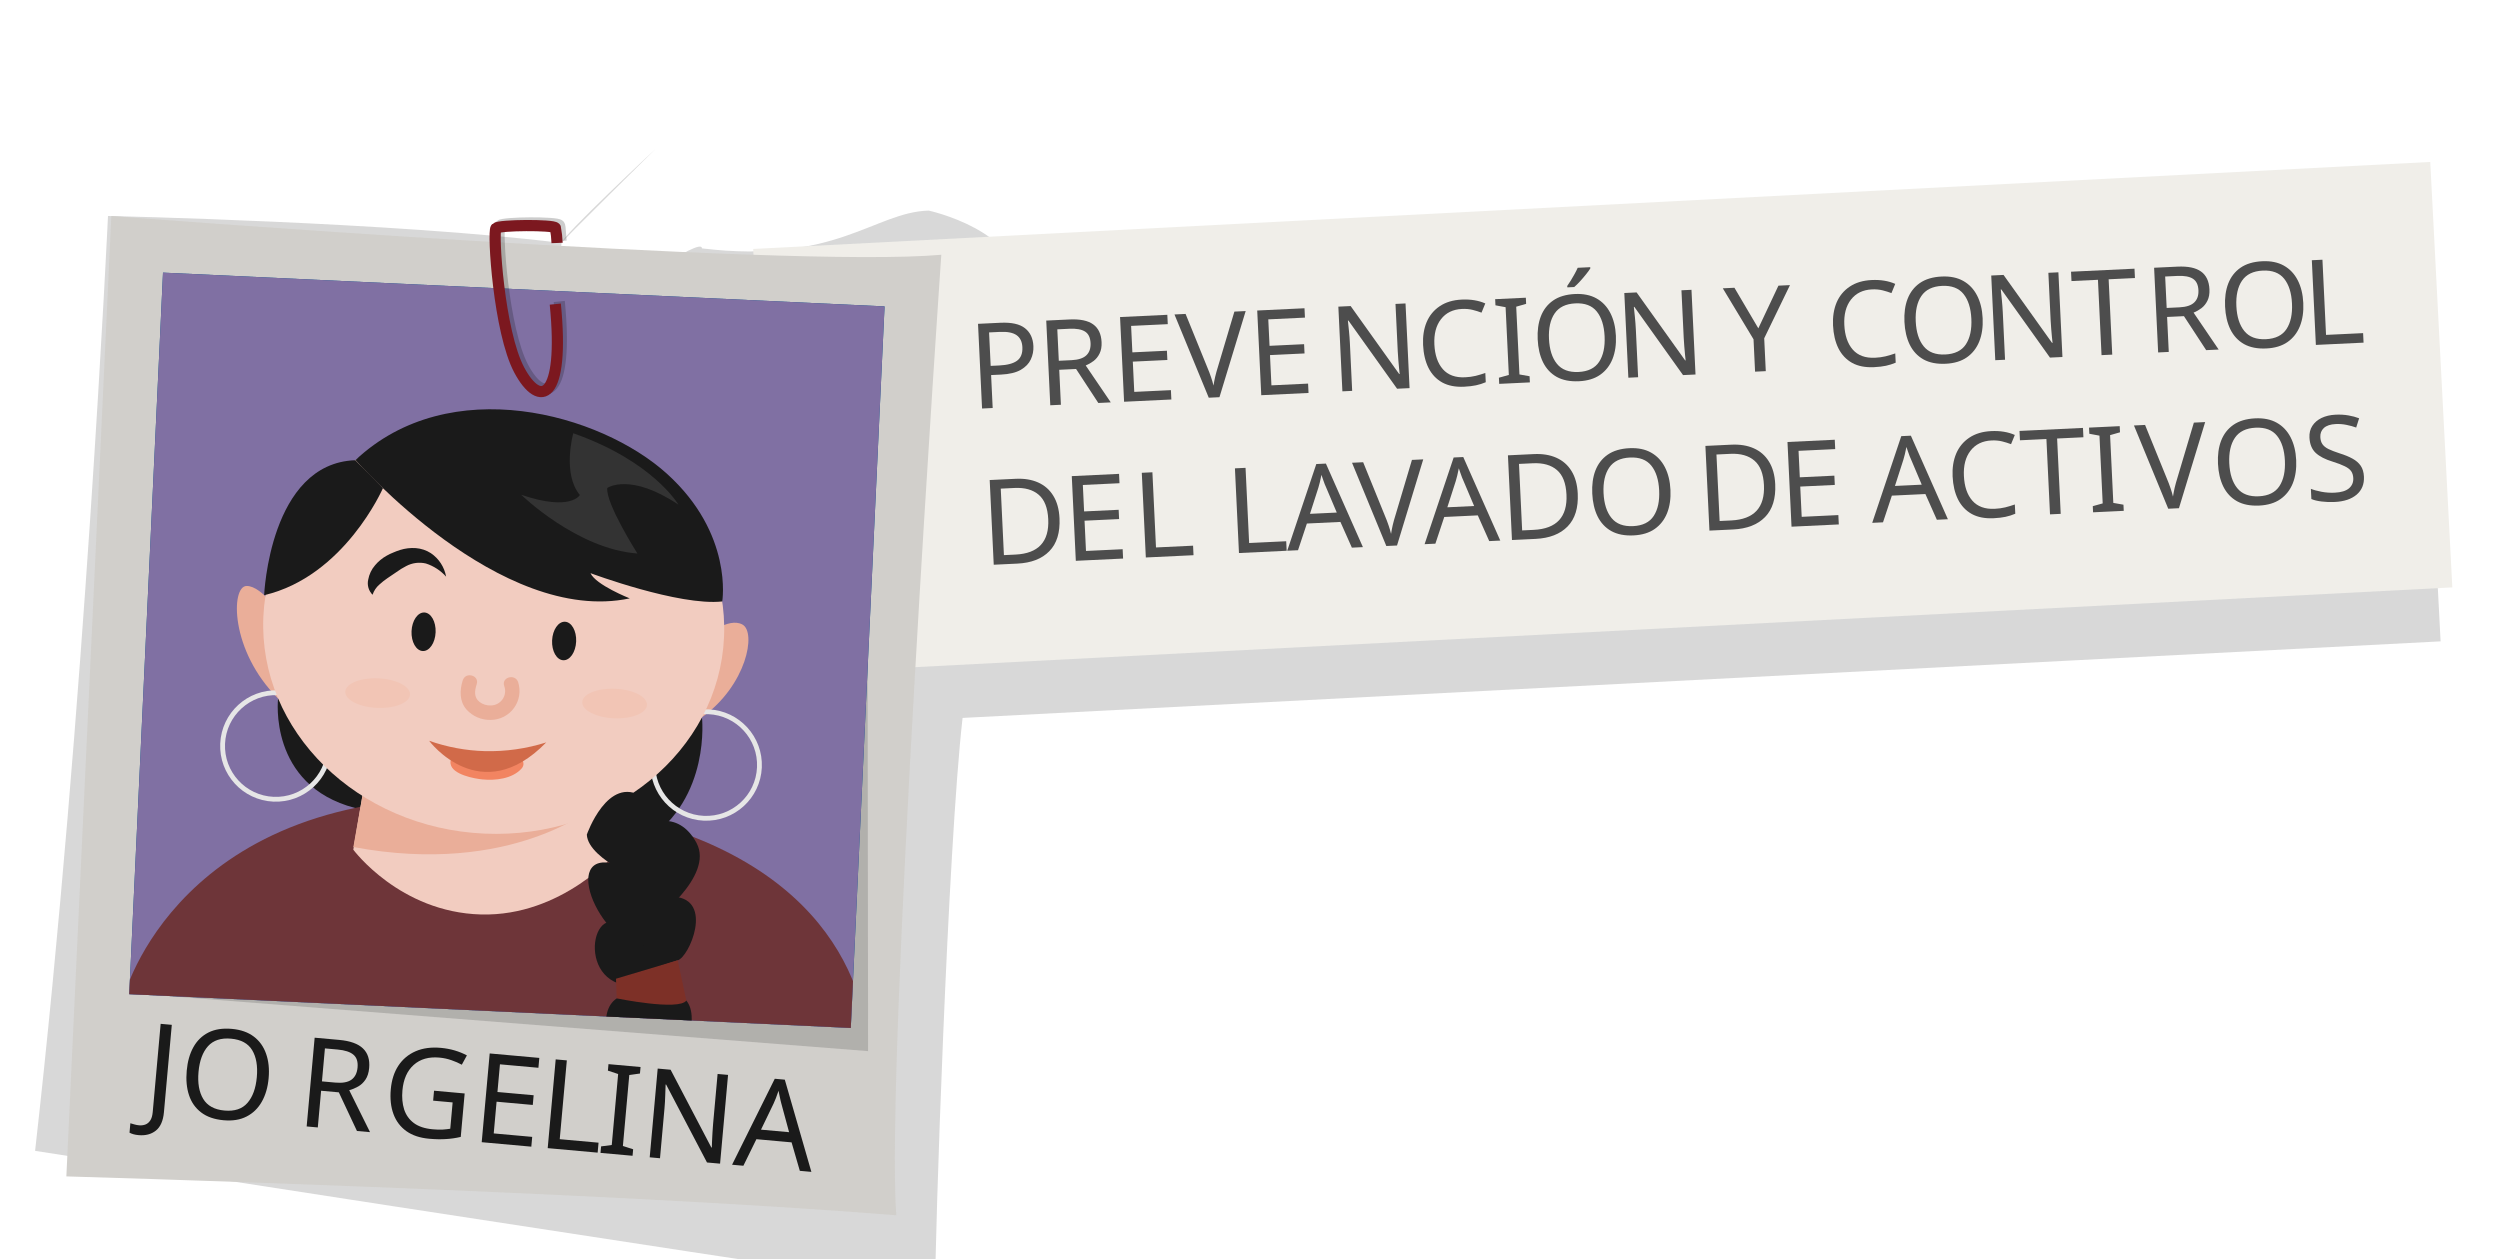
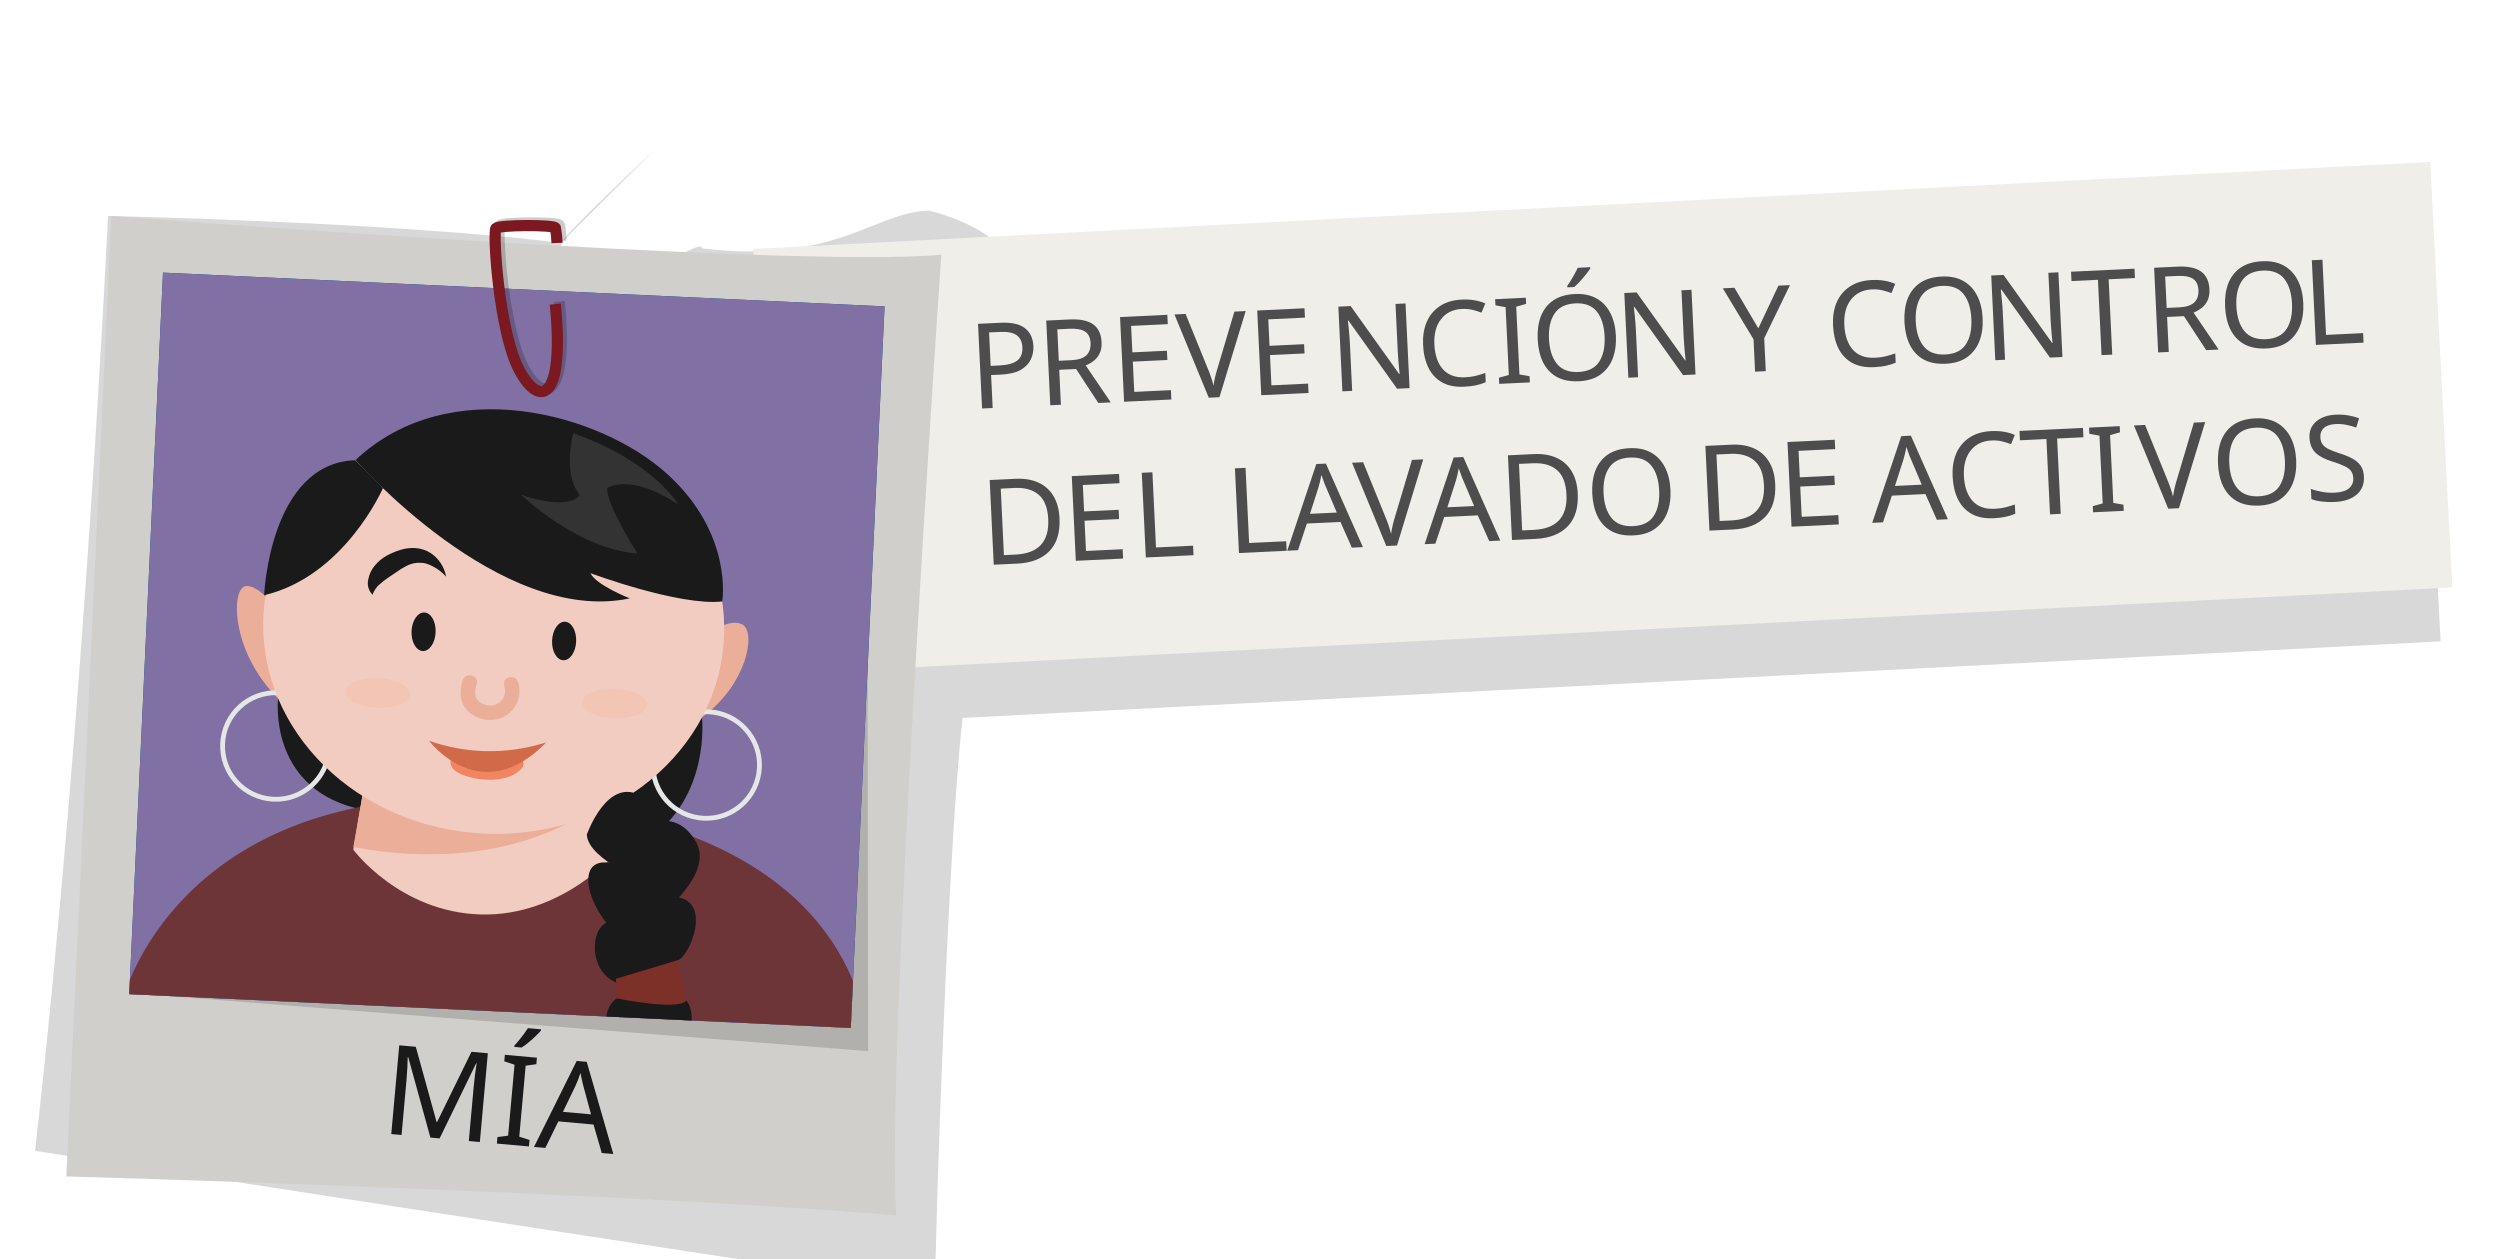
<svg xmlns="http://www.w3.org/2000/svg" viewBox="0 0 463 233">
  <defs>
    <style>.cls-1,.cls-27,.cls-28,.cls-34{fill:none;}.cls-2{isolation:isolate;}.cls-3{clip-path:url(#clip-path);}.cls-4{fill:#523a29;}.cls-5{fill:#543928;}.cls-6{clip-path:url(#clip-path-2);}.cls-7{opacity:0.09;mix-blend-mode:multiply;}.cls-8{fill:#c7b316;}.cls-9{fill:#535353;opacity:0.23;}.cls-10{fill:#f0eee9;}.cls-11{font-size:22px;fill:#4d4d4d;font-family:ZillaSlab-Medium, Zilla Slab;}.cls-12{letter-spacing:-0.01em;}.cls-13{letter-spacing:-0.01em;}.cls-14{letter-spacing:-0.01em;}.cls-15{letter-spacing:-0.03em;}.cls-16{letter-spacing:-0.03em;}.cls-17{letter-spacing:-0.01em;}.cls-18{letter-spacing:-0.02em;}.cls-19{letter-spacing:-0.08em;}.cls-20{letter-spacing:-0.08em;}.cls-21{letter-spacing:-0.03em;}.cls-22{letter-spacing:-0.03em;}.cls-23{fill:#d1cfcb;}.cls-24,.cls-39{fill:#333;}.cls-24,.cls-27{opacity:0.2;}.cls-25{fill:#005187;}.cls-26{fill:#8070a3;}.cls-27{stroke:#000;}.cls-27,.cls-28,.cls-34{stroke-miterlimit:10;}.cls-27,.cls-28{stroke-width:2.07px;}.cls-28{stroke:#7c181f;}.cls-29{clip-path:url(#clip-path-3);}.cls-30,.cls-40{fill:#1a1a1a;}.cls-31{fill:#6e3539;}.cls-32{fill:#f2ccc0;}.cls-33{fill:#eaae99;}.cls-34{stroke:#e6e6e6;stroke-width:0.89px;}.cls-35{fill:#7d3027;}.cls-36{fill:#f28461;}.cls-37{fill:#d16a49;}.cls-38{fill:#f2c5b5;}.cls-40{font-size:23.01px;font-family:KaushanScript-Regular, Kaushan Script;}.cls-41{letter-spacing:-0.01em;}.cls-42{letter-spacing:-0.02em;}.cls-43{letter-spacing:0em;}</style>
    <clipPath id="clip-path">
      <rect class="cls-1" x="-104.56" y="477.96" width="1388.87" height="780.86" />
    </clipPath>
    <clipPath id="clip-path-2">
      <path class="cls-1" d="M1129.12,1213.61l-19-694c-219,13.94-542.11,14-545,14v-.31L47.47,519.4,19.78,539.15l-1.19,151L44.82,705l-7.41,499.52c141-6.49,522.71,14.09,522.71,14.09v-.54C567,1217.79,845.67,1206.7,1129.12,1213.61Z" />
    </clipPath>
    <clipPath id="clip-path-3">
      <rect class="cls-1" x="26.99" y="53.55" width="133.78" height="133.78" transform="translate(-30.82 208.58) rotate(-87.32)" />
    </clipPath>
  </defs>
  <g class="cls-2">
    <g id="fondo_05a">
      <g class="cls-3">
        <path class="cls-4" d="M139.32,69.86c-.12,4.1.39,8.28-.84,12.23h-1.31L137,69.86Z" />
        <path class="cls-4" d="M237.71,69.86,235.31,73,233,69.86Z" />
        <path class="cls-4" d="M390,69.86l-1.63,5.65c-2.48-1.68-.06-3.95-.71-5.65Z" />
        <path class="cls-4" d="M235.74,75.6c.74,2.86,2,5.71,2.08,8.59a53.82,53.82,0,0,1-1.48,11.45c-1,4.84.69,13,3.68,15.84-1.3,1-3.38,1.81-3.69,3.12-.48,2.09.25,4.54.41,6.84.11,1.62.58,3.49,0,4.81-1,2.4-1.44,4.19.22,6.59s-.59,4.09-2.07,7.06c-1.4-6-2-10.38-1.24-15.62.95-6.51-.12-13.39-.35-20.11-.05-1.51-.56-3.09-.3-4.5A40.41,40.41,0,0,0,232.57,82C231.73,78.72,233,76.79,235.74,75.6Z" />
        <path class="cls-4" d="M251.1,99.43c1.28,1,2.14,1.29,2.14,1.63.07,12.58.06,25.15-1,38-.47-.85-1.31-1.69-1.35-2.57-.18-3.85-.06-7.71-.17-11.56s.32-7.95-.7-11.48C248.65,108.59,250.31,104.64,251.1,99.43Z" />
        <path class="cls-4" d="M361.53,137.94c2.09,6,2.33,25.29.5,40.16-4.68-5.89-1.35-13.05-2.18-19.56-.86-6.7.21-13.72.43-20.59Z" />
        <path class="cls-4" d="M224.44,249.63c-2.28-3.09-.63-7.06-1.45-10.29a23.92,23.92,0,0,1-.52-10c.48-3.32-1.83-7.12,1.53-10.6,1.28,1.78,2.59,3.46,2.4,6-.44,5.77-1.14,11.51-1.41,17.29-.11,2.42.6,4.88.93,7.32Z" />
        <path class="cls-4" d="M373.57,149.93c-4.75-11.41-1.6-22.19-2.21-33.45,2.45,1.62,3.44,3.26,3.39,6-.17,8.17-.2,16.34-.33,24.52A17.35,17.35,0,0,1,373.57,149.93Z" />
        <path class="cls-4" d="M221.77,139.17c.9,2.24,1.57,3.16,1.6,4.1.19,5.94.21,11.88.35,17.81.06,2.54-1.12,2.89-2.91,2.6-1.39-6,.4-12.13-1.59-18C218.77,144.39,220.57,142.08,221.77,139.17Z" />
        <path class="cls-4" d="M389.92,78.39c-2,10.9.94,21.7.25,32.58l-1.26.19a73.34,73.34,0,0,1-1.36-8.53c-.34-7.32-.47-14.67-.5-22,0-.88,1.14-1.76,1.76-2.64Z" />
        <path class="cls-4" d="M223.27,137.4l-4.37-6.07,2.88-13.5C224.87,121.28,224.87,121.28,223.27,137.4Z" />
        <path class="cls-4" d="M374.76,205.69V226.3c-3.47-4.13-1-8.32-2.63-11.25-2.05-3.72.21-6.43.86-9.54Z" />
        <path class="cls-4" d="M381.35,100.48c3.18,3.53,3.75,13.54,1,17.88C380.16,112.16,380.06,110.45,381.35,100.48Z" />
        <path class="cls-4" d="M347.66,106c0,3.33-.85,7.08.22,9.89,1.29,3.39.32,5.65-.88,8.85-2.85-2.76-2-6.55-2.27-9.55s.92-6.23,1.48-9.36Z" />
        <path class="cls-4" d="M147.49,96.6c2.63,3.15,2.74,12.06.89,18.94C145.35,109.28,148.1,102.84,147.49,96.6Z" />
        <path class="cls-4" d="M72.72,150.22c3,5.21,1.54,9.54,2.14,13.69l-1.38.47-4.26-8.25Z" />
        <path class="cls-4" d="M234.39,150.13c3.25,5.79,2.87,11.76,1.95,18.07-.82-.33-1.49-.38-1.79-.78a4.21,4.21,0,0,1-1-2.31C233.77,160.11,234.1,155.12,234.39,150.13Z" />
        <path class="cls-4" d="M29.19,141.11l-4.37,3.69V130.39l1.11-.27Z" />
        <path class="cls-4" d="M139.44,109c-2.92-4.8-3.44-14.44-1.56-24.58.39,3.43.77,5.72.9,8C139.06,97.65,139.2,102.85,139.44,109Z" />
        <path class="cls-4" d="M223.27,169.24c-1.07,5,3,10.85-3.34,16.09l1.86-16.26Z" />
        <path class="cls-4" d="M450.13,108.18V93.56C452.57,97.73,452.77,100.17,450.13,108.18Z" />
        <path class="cls-4" d="M71.59,174.12c3.32,4.07,3.06,8.79,1.63,13.71C71.6,183.5,71.67,178.8,71.59,174.12Z" />
        <path class="cls-4" d="M390.17,134.32c1.85,4.12-.18,7.44-1.51,11.37C386.54,140.54,387.23,136.17,390.17,134.32Z" />
        <path class="cls-4" d="M383.78,240.49l-2.26-.47V227.09C383.77,228.74,383.77,228.74,383.78,240.49Z" />
        <path class="cls-4" d="M362.2,123.6a12.65,12.65,0,0,1-1.84-.55c.44-4.27-2-8.72.66-13.2,2.33,2,.66,4.42.84,6.48C362.06,118.64,362.08,121,362.2,123.6Z" />
        <path class="cls-4" d="M381.33,143.76V129.38l1.22,0C383.73,133.78,383.74,138.1,381.33,143.76Z" />
        <path class="cls-4" d="M223.52,96.26l-3.89-3.66,3-6C226.13,89.21,223.41,92.44,223.52,96.26Z" />
        <path class="cls-4" d="M182.67,158c3,3.08,2.05,6.46.42,9.93Z" />
        <path class="cls-4" d="M264.52,222.23v9.71C260.86,225.45,260.84,224.6,264.52,222.23Z" />
        <path class="cls-4" d="M137,126.64l.38-9.74C139.94,120.41,140.11,123.55,137,126.64Z" />
        <path class="cls-4" d="M223.42,71.65l.88,7.1-5.21-1.52C218.19,73.53,221.33,73.62,223.42,71.65Z" />
        <path class="cls-4" d="M258,82.48a24.6,24.6,0,0,1-.92-4.75c0-.71,1.07-1.44,1.66-2.16.59.69,1.7,1.41,1.67,2.05a26.78,26.78,0,0,1-1.11,4.83Z" />
        <path class="cls-4" d="M182.35,137l.65-9.76,1.11.08V137Z" />
        <path class="cls-4" d="M259.43,96.11c-1.72-2.84-3.82-4.69-2.14-8.78C257.81,90.5,261.65,91.61,259.43,96.11Z" />
        <path class="cls-4" d="M59.75,92.79l-.93-11.7C61,84.36,61.11,85.32,59.75,92.79Z" />
        <path class="cls-4" d="M137.64,151.72l-.36-9.26,1.26-.06v9.25Z" />
        <path class="cls-4" d="M282.64,223.62c4.36,1.1,2.06,4.14,2.92,7.48l-3.16-1.65c.49-.4,1.44-.9,1.4-1.19A46.23,46.23,0,0,0,282.64,223.62Z" />
        <path class="cls-4" d="M236.7,193.12l.59,7.13C233.94,198,233.94,198,236.7,193.12Z" />
        <path class="cls-4" d="M371.66,90.52l-1-6.09,1.66-.36.89,6.16Z" />
        <path class="cls-4" d="M25.25,202c2.37,2,2.85,4,1.16,6.74C24.69,206.7,23.95,204.83,25.25,202Z" />
        <path class="cls-4" d="M347.94,149.13l-.47-11.27C349.47,141.56,349.55,142.41,347.94,149.13Z" />
        <path class="cls-4" d="M444.83,81.06C442.37,78,441.36,76,443.31,73,445.76,75.1,444.31,77.56,444.83,81.06Z" />
        <path class="cls-4" d="M74.05,78l-5.38-2.61.14-1h5.24Z" />
        <path class="cls-4" d="M26.46,166.48c2.14,2.72.47,4.65-.68,7.7C23.56,170.68,26.3,168.69,26.46,166.48Z" />
        <path class="cls-4" d="M381.86,89.41c-3.81-1.28-2.24-3.24-1.89-5.1l1.21-.19Z" />
        <path class="cls-4" d="M389.3,213.3l-3-4.74,3.91,1.25Z" />
        <path class="cls-4" d="M74.25,203.9c.93,2,.55,3.47-1,4.47-.16.1-.76-.35-.92-.69C71.2,205.33,72.79,204.76,74.25,203.9Z" />
        <path class="cls-4" d="M373.54,193.42c.9,2.51,1.72,5-2.62,5.49Z" />
        <path class="cls-4" d="M223.11,114.12l-1.5-7.24C224.51,108.4,223.65,110.58,223.11,114.12Z" />
        <path class="cls-4" d="M328.61,162.14l-4.21-2.73c.28-.67.39-1.28.56-1.3C327.09,157.82,329.34,157.46,328.61,162.14Z" />
        <path class="cls-4" d="M25.74,155.06v-6.91C26.45,150.16,29.21,151.92,25.74,155.06Z" />
        <path class="cls-4" d="M363.18,187.61c-3-2.4-2.82-4.27-.81-6.47Z" />
        <path class="cls-4" d="M456.85,136.77v-8.59H458v8.54Z" />
        <path class="cls-4" d="M355.74,73.91c3.81,2.13,1.48,5,2.18,7Z" />
        <path class="cls-4" d="M220.13,207.48l5.09,2.81-4.67,2.09Z" />
        <path class="cls-4" d="M182.87,118.17l-1.6-6.64C184.65,113.69,183.88,115.9,182.87,118.17Z" />
        <path class="cls-4" d="M69.53,95.74c-1.57-1.69-2.57-3.49,0-4.66Z" />
        <path class="cls-4" d="M71.78,83.26c-3.44-.61-3.44-.61-3.8-4.73Z" />
        <path class="cls-4" d="M373.47,226.39l1.42,4.46c-.62.15-1,.38-1.14.26C372.65,230.07,371.1,229.12,373.47,226.39Z" />
        <path class="cls-4" d="M395.69,176.62V182C394.63,180.28,393.23,178.67,395.69,176.62Z" />
        <path class="cls-4" d="M389.27,201.32l-.44,4.75c-3.16-2-.94-3.59-1-5.17Z" />
        <path class="cls-4" d="M401.24,132.95v4.16l-1,.07-.26-4.07Z" />
        <path class="cls-4" d="M267,103.9l.28-5.26H268l.69,5.09Z" />
        <path class="cls-4" d="M389.37,146.91l.37,4.31-1.51.16-.38-4.31Z" />
        <path class="cls-4" d="M328.86,148.61l-1.49,1.48a5.63,5.63,0,0,1-1.07-1.66c-.07-.3.72-1.24.89-1.17A7.22,7.22,0,0,1,328.86,148.61Z" />
        <path class="cls-4" d="M451.46,146.26l-.66-3.91.75-.41c.47.65,1.18,1.22,1.35,2a6.69,6.69,0,0,1-.36,2.38Z" />
        <path class="cls-4" d="M394.19,171.3l.55-4.62,1,.09-.27,4.65Z" />
        <path class="cls-4" d="M374.21,161.65l-2,3.63C372,162.37,372,162.37,374.21,161.65Z" />
        <path class="cls-4" d="M267.77,143l1.47,3.58-1.13.53-1.07-3.8Z" />
        <path class="cls-4" d="M74,131.4l.3,4.18-1.13.17-.59-4.31Z" />
        <path class="cls-4" d="M451,83.75v4.69C448,86.67,449.74,85.19,451,83.75Z" />
        <path class="cls-4" d="M290.22,224.6l.34,6-.87,0v-6Z" />
        <path class="cls-4" d="M464.77,157.25a21.55,21.55,0,0,1-1.22,1.91c-.05.07-.56-.31-.86-.49l1-2.27Z" />
        <path class="cls-4" d="M381.65,157.35l-.21,2.35-.37-2.41Z" />
        <path class="cls-4" d="M234.85,146.39l-.21-3.14.94-.17.64,3.23Z" />
        <path class="cls-4" d="M417,101.54V98a10.5,10.5,0,0,1,.85,1.72C417.89,100,417.54,100.37,417,101.54Z" />
        <path class="cls-4" d="M426.65,89l.84,3.52-1.13.36-.86-3.51Z" />
        <path class="cls-4" d="M421.19,83.73l2.9-2.18.61,1-2.64,2.44Z" />
        <path class="cls-4" d="M364,203.7l-.26,4.07-.85-.07.27-4.07Z" />
        <path class="cls-4" d="M26.06,218.7c-.51-.67-1-1.08-1.15-1.61-.06-.25.64-1.07.93-1a1.66,1.66,0,0,1,1.2,1C27.1,217.48,26.5,218,26.06,218.7Z" />
        <path class="cls-4" d="M388.7,178.41c-.41-.75-1-1.35-.85-1.67a5.27,5.27,0,0,1,1.18-1.52c.25.52.72,1.05.7,1.56S389.18,177.69,388.7,178.41Z" />
        <path class="cls-4" d="M27.07,183.74l-.65,4-.6-4.1Z" />
        <path class="cls-5" d="M150.25,189.82c-1.93.55-3.53,1.72-4.14,5C147.82,198.27,150.3,194.82,150.25,189.82Z" />
        <path class="cls-5" d="M207.12,189.82c.05,4.22,1.16,6.44,3.25,6.67C210.1,192.6,209.88,188.71,207.12,189.82Z" />
        <path class="cls-5" d="M431.14,206.43c-2-8.55-2.09,5.72,0,0Z" />
        <path class="cls-5" d="M368.53,208.1c.05-2.11,1.1-2.33.83-5-1.1-.5-1.54-2.33-3.26-1.66C365.83,205.77,366.38,208.6,368.53,208.1Z" />
        <path class="cls-5" d="M347.13,135.1c2.92-6.72-2.65-3.94,0,0Z" />
        <path class="cls-5" d="M265.6,130.1c-1.16.05-1.82-.78-2.48-1.67.44,2.94.44,6.89,1.66,8.28C265,134.49,265.93,133.55,265.6,130.1Z" />
        <path class="cls-5" d="M371.84,214.71V218c1,.05,1.16,2.11,2.48,1.67v-5Z" />
        <path class="cls-5" d="M38.21,188.16c.11-4.05.11-8-.83-9.94C34.13,177.38,35.9,189.77,38.21,188.16Z" />
        <path class="cls-5" d="M466.56,155c-4.25-4.77-4.31,7.5-4.08,16.61C465.67,169.71,466.5,163.1,466.56,155Z" />
        <path class="cls-5" d="M151.07,158.32c.67,4.66-1.15,4.28-.82,8.28C153.94,169.55,153.22,157.82,151.07,158.32Z" />
        <path class="cls-5" d="M229.35,173.21a17.9,17.9,0,0,1-.83,6.67H231C231.23,176.1,230.79,173.65,229.35,173.21Z" />
        <path class="cls-5" d="M394.07,145h-2.48C390.43,149.88,395.28,149.88,394.07,145Z" />
        <path class="cls-5" d="M59.62,148.32c-1.1-.5-1.54-2.33-3.25-1.61C55,151.33,59.89,151.27,59.62,148.32Z" />
        <path class="cls-5" d="M336.43,174.88c-4.09,2.22-1.28,7.83,0,0Z" />
        <path class="cls-5" d="M372.66,135.1c.78,3.06-2.48,5.5,0,6.61.22-2.61,1.82-1.16,2.48,0C375.26,137.55,373.88,136.54,372.66,135.1Z" />
        <path class="cls-5" d="M289.48,138.38c2.48-5.56-3-5,0,0Z" />
        <path class="cls-5" d="M202.15,131.77c-1.66-.06-1-4.56-3.31-3.34v8.28C200.44,136,202.38,136.16,202.15,131.77Z" />
        <path class="cls-5" d="M208.72,133.43v3.28c.83,0,1,1.39,1.66,1.67.05-2.11,1-2.28.83-4.95Z" />
      </g>
    </g>
    <g id="carpeta_05a">
      <g class="cls-6">
        <g class="cls-7">
          <path class="cls-8" d="M459.77,232.26c-.79-2.34-3-1.8-2.2-4.08l-4.37,2.35C454.79,232.9,457.15,233,459.77,232.26Z" />
        </g>
      </g>
    </g>
    <g id="tarjeta_05a">
      <path class="cls-9" d="M452,118.78,447.89,40,188.15,53.44C189.54,42.87,172,39,172,39c-10,.27-17.21,10-42,7h0c0-2.4-15.92,9.13-16,9-.3-.52-10.45.52-11,1,0,0,1-11.14,1-11-.28,0,17.53-17.53,17.46-17.47S104.05,43.75,104,45c-30.77-3.86-84-5-84-5S15.74,131.25,6.5,213.14c0,0,121.07,18.8,166.7,25.53-.08-8.14,2.32-81.63,5.07-105.71Z" />
      <rect class="cls-10" x="141.32" y="38.02" width="311.01" height="78.9" transform="translate(-3.61 15.46) rotate(-2.97)" />
      <text class="cls-11" transform="translate(179.74 75.76) rotate(-2.73)">
        <tspan class="cls-12">P</tspan>
        <tspan x="12.65" y="0">REVE</tspan>
        <tspan class="cls-13" x="66.81" y="0">N</tspan>
        <tspan x="82.94" y="0">C</tspan>
        <tspan class="cls-13" x="97.15" y="0">I</tspan>
        <tspan class="cls-14" x="104.19" y="0">Ó</tspan>
        <tspan x="119.83" y="0">N</tspan>
        <tspan class="cls-15" x="136.2" y="0"> </tspan>
        <tspan class="cls-16" x="140.23" y="0">Y</tspan>
        <tspan x="153.23" y="0" xml:space="preserve"> C</tspan>
        <tspan class="cls-14" x="172.19" y="0">O</tspan>
        <tspan x="187.86" y="0">NT</tspan>
        <tspan class="cls-12" x="218.06" y="0">R</tspan>
        <tspan class="cls-17" x="231.64" y="0">O</tspan>
        <tspan class="cls-18" x="247.3" y="0">L</tspan>
        <tspan x="258.85" y="0"> </tspan>
        <tspan class="cls-13" x="0.78" y="29">D</tspan>
        <tspan x="16" y="29">E</tspan>
        <tspan class="cls-18" x="28.98" y="29">L</tspan>
        <tspan x="40.53" y="29" xml:space="preserve"> L</tspan>
        <tspan class="cls-19" x="57.34" y="29">A</tspan>
        <tspan class="cls-20" x="70.1" y="29">V</tspan>
        <tspan x="82.81" y="29">ADO </tspan>
        <tspan class="cls-13" x="133.48" y="29">D</tspan>
        <tspan x="148.7" y="29">E</tspan>
        <tspan class="cls-21" x="161.68" y="29"> </tspan>
        <tspan class="cls-22" x="165.8" y="29">A</tspan>
        <tspan x="179.74" y="29">CTI</tspan>
        <tspan class="cls-21" x="215.08" y="29">V</tspan>
        <tspan x="228.94" y="29">OS </tspan>
      </text>
      <path class="cls-23" d="M166,225.07c-54.63-4.41-153.71-7.2-153.71-7.2L20.62,40S146,49.76,174.33,47.18C174.33,47.18,163.93,198.12,166,225.07Z" />
      <polygon class="cls-24" points="25.98 184.07 160.77 194.67 160.61 61.49 25.98 184.07" />
      <rect class="cls-25" x="26.99" y="53.55" width="133.78" height="133.78" transform="translate(-30.82 208.58) rotate(-87.32)" />
      <rect class="cls-26" x="26.99" y="53.55" width="133.78" height="133.78" transform="translate(-30.82 208.58) rotate(-87.32)" />
      <path class="cls-27" d="M103.91,44.63c-.2-2.84-.22-2.77-.32-2.92-.39-.6-10.37-.55-11,.06s.52,19.21,4.32,26.3,8.43,5.63,6.66-12.24" />
      <path class="cls-28" d="M103.17,45a19,19,0,0,0-.31-2.8c-.39-.6-10.37-.55-11,.06s.52,19.21,4.32,26.3,8.43,5.63,6.66-12.24" />
      <g class="cls-29">
        <path class="cls-30" d="M130,132.81s1.74,15-10.37,22.89C119.66,155.71,108.65,147.92,130,132.81Z" />
        <path class="cls-30" d="M51.5,129.35s-1.9,16.08,14.27,20.29l7.76.34S65.19,128.29,51.5,129.35Z" />
        <path class="cls-31" d="M22.93,184.61s10-39,66.69-36.76c55.34,2.2,68.43,27.56,70.88,42.83l-74,9.39Z" />
        <path class="cls-32" d="M67.6,144.47l-2.17,12.89s8.59,11.6,23.65,12,25.14-11.49,25.14-11.49l-2.07-11.43Z" />
        <path class="cls-33" d="M110.13,149.29s-15.24,13.09-44.69,7.58l2-11.23Z" />
        <path class="cls-33" d="M130.7,117.83s4.21-3.61,6.81-2.16.76,11.21-7.47,17.14Z" />
        <path class="cls-33" d="M52.36,114.37s-3.75-5.88-6.69-5.85-3.08,12,5.82,20.82Z" />
        <circle class="cls-34" cx="130.78" cy="141.68" r="9.87" transform="translate(-16.53 266.08) rotate(-87.47)" />
        <circle class="cls-34" cx="51.09" cy="138.16" r="9.87" transform="translate(-89.19 183.1) rotate(-87.47)" />
        <ellipse class="cls-32" cx="91.43" cy="116.1" rx="38.32" ry="42.7" transform="translate(-28.59 202.32) rotate(-87.47)" />
        <path class="cls-30" d="M65.84,85.2s26.79,30.7,50.79,25.62c0,0-6.3-2.49-7.27-4.67,0,0,16.41,6.12,24.4,5.24,0,0,2.1-12.48-10.23-23.64S83.29,68.81,65.84,85.2Z" />
        <path class="cls-30" d="M70.92,90.41s-7.11,16.33-22,19.82c0,0,1-24.45,16.89-25Z" />
        <path class="cls-30" d="M120.76,163.86s-11.85-4.46-12.08-9.29c0,0,3.87-11.11,10.3-7C119,147.58,125.57,156,120.76,163.86Z" />
        <path class="cls-30" d="M120.78,170.76s11.55-8.41,8.22-14.64-9.57-4.7-12.92.26S120.78,170.76,120.78,170.76Z" />
        <path class="cls-30" d="M121.84,176.93s2.84-13.7-7.73-16.85S110.75,175.55,121.84,176.93Z" />
        <path class="cls-30" d="M116.07,181.35s1.36-15.82,8.77-15.28,2.78,11.22.67,11.78S116.07,181.35,116.07,181.35Z" />
        <path class="cls-30" d="M122.23,181.62s-1.89-7.89-7.86-10.65S107,186.9,122.23,181.62Z" />
        <path class="cls-30" d="M122.11,184.29s6-1.82,6,4.43S121.46,199,121.46,199s-9.29-1.77-9.25-9.5C112.24,183.42,117.37,183.54,122.11,184.29Z" />
        <path class="cls-35" d="M114.08,181.26l.14,3.64s11.46,2.34,12.89.41l-1.6-7.47Z" />
        <ellipse class="cls-30" cx="78.65" cy="117.56" rx="3.57" ry="2.23" transform="matrix(0.04, -1, 1, 0.04, -42.26, 190.95)" />
        <ellipse class="cls-30" cx="104.47" cy="118.7" rx="3.57" ry="2.23" transform="translate(-18.72 217.84) rotate(-87.47)" />
        <path class="cls-33" d="M85.7,126c-.58,1.84-.64,3.86.69,5.4a5.85,5.85,0,0,0,4.52,1.93,5.36,5.36,0,0,0,5.05-7c-.55-1.62-3.13-.93-2.58.71a2.67,2.67,0,0,1-2.47,3.61,3.18,3.18,0,0,1-2.11-.66c-1.08-.87-.9-2.08-.51-3.29.52-1.64-2.06-2.35-2.58-.71Z" />
        <path class="cls-36" d="M83.45,141.47c.31,2,4.45,2.74,5.9,2.88,2.36.23,5.5-.09,7.23-2,1.17-1.26-.72-3.15-1.89-1.89-.91,1-2.58,1.2-3.83,1.24a7.8,7.8,0,0,1-4.74-1.14c-.38-.21-.2-.49-.1.16-.26-1.7-2.84-1-2.58.71Z" />
        <path class="cls-37" d="M89.82,139.11a33.81,33.81,0,0,1-10.35-1.92s9.52,12.79,21.7.3A34.76,34.76,0,0,1,89.82,139.11Z" />
        <ellipse class="cls-38" cx="69.94" cy="128.36" rx="2.74" ry="6" transform="translate(-61.38 192.57) rotate(-87.47)" />
        <ellipse class="cls-38" cx="113.82" cy="130.3" rx="2.74" ry="6" transform="translate(-21.37 238.25) rotate(-87.47)" />
        <path class="cls-30" d="M69,110.15a3,3,0,0,1-.81-2.79,5.57,5.57,0,0,1,1.27-2.67,7.63,7.63,0,0,1,2.14-1.77,8.21,8.21,0,0,1,1.21-.58c.41-.17.85-.36,1.3-.49a7.83,7.83,0,0,1,2.9-.34,6,6,0,0,1,2.79.94,6.66,6.66,0,0,1,2.82,4.35,8.49,8.49,0,0,0-3.74-2.44,5.22,5.22,0,0,0-3.66.48,13,13,0,0,0-1.77,1.09c-.59.38-1.13.76-1.67,1.13a13.48,13.48,0,0,0-1.52,1.2A4.23,4.23,0,0,0,69,110.15Z" />
        <path class="cls-39" d="M96.53,91.63s10.31,10.06,21.52,10.88c0,0-5.92-9.32-5.58-12.14,0,0,4.17-2.93,13.17,3.09,0,0-4.62-8-19.47-13.22,0,0-2.09,7.46,1.22,11.43C107.4,91.67,105.72,94.77,96.53,91.63Z" />
      </g>
-       <text class="cls-40" transform="matrix(1, 0.09, -0.09, 1, 26.15, 205.86)">JO<tspan class="cls-41" x="28.41" y="0">R</tspan>
-         <tspan x="44.08" y="0">GE</tspan>
-         <tspan class="cls-42" x="73.05" y="0">L</tspan>
-         <tspan class="cls-43" x="84.14" y="0">INA</tspan>
+       <text class="cls-40" transform="matrix(1, 0.09, -0.09, 1, 26.15, 205.86)">
+         <tspan x="44.08" y="0">MÍA</tspan>
      </text>
    </g>
  </g>
</svg>
